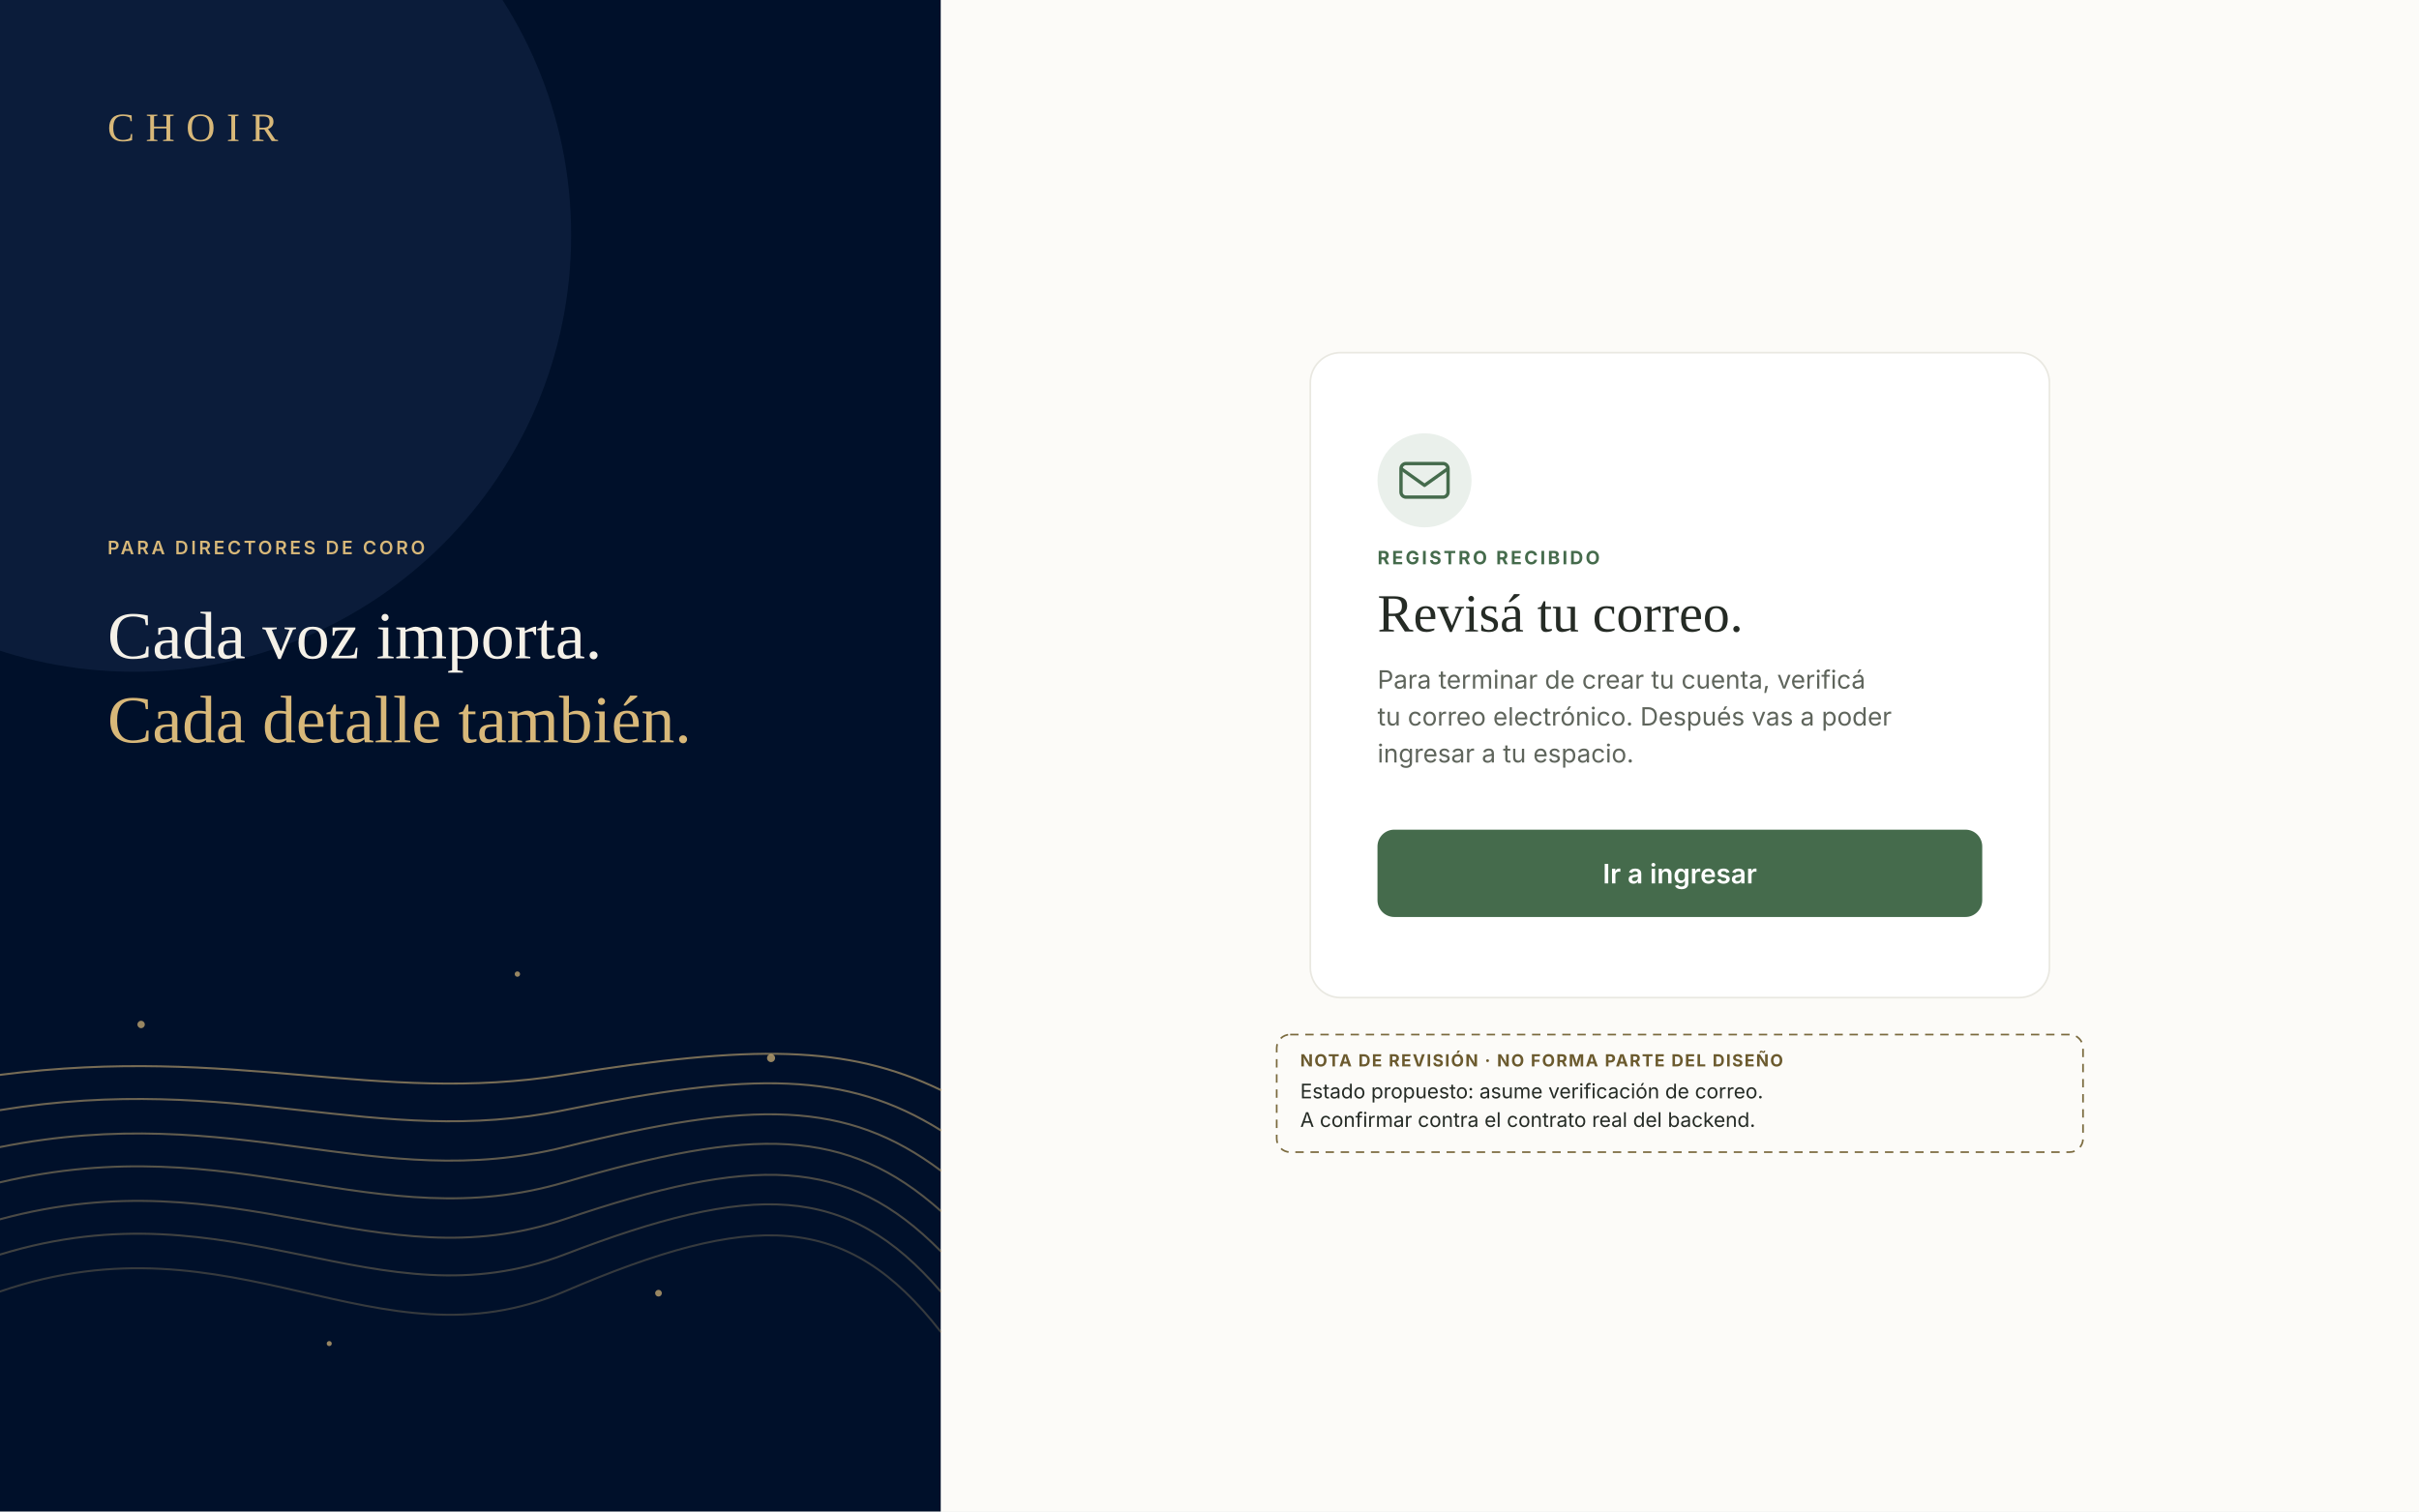
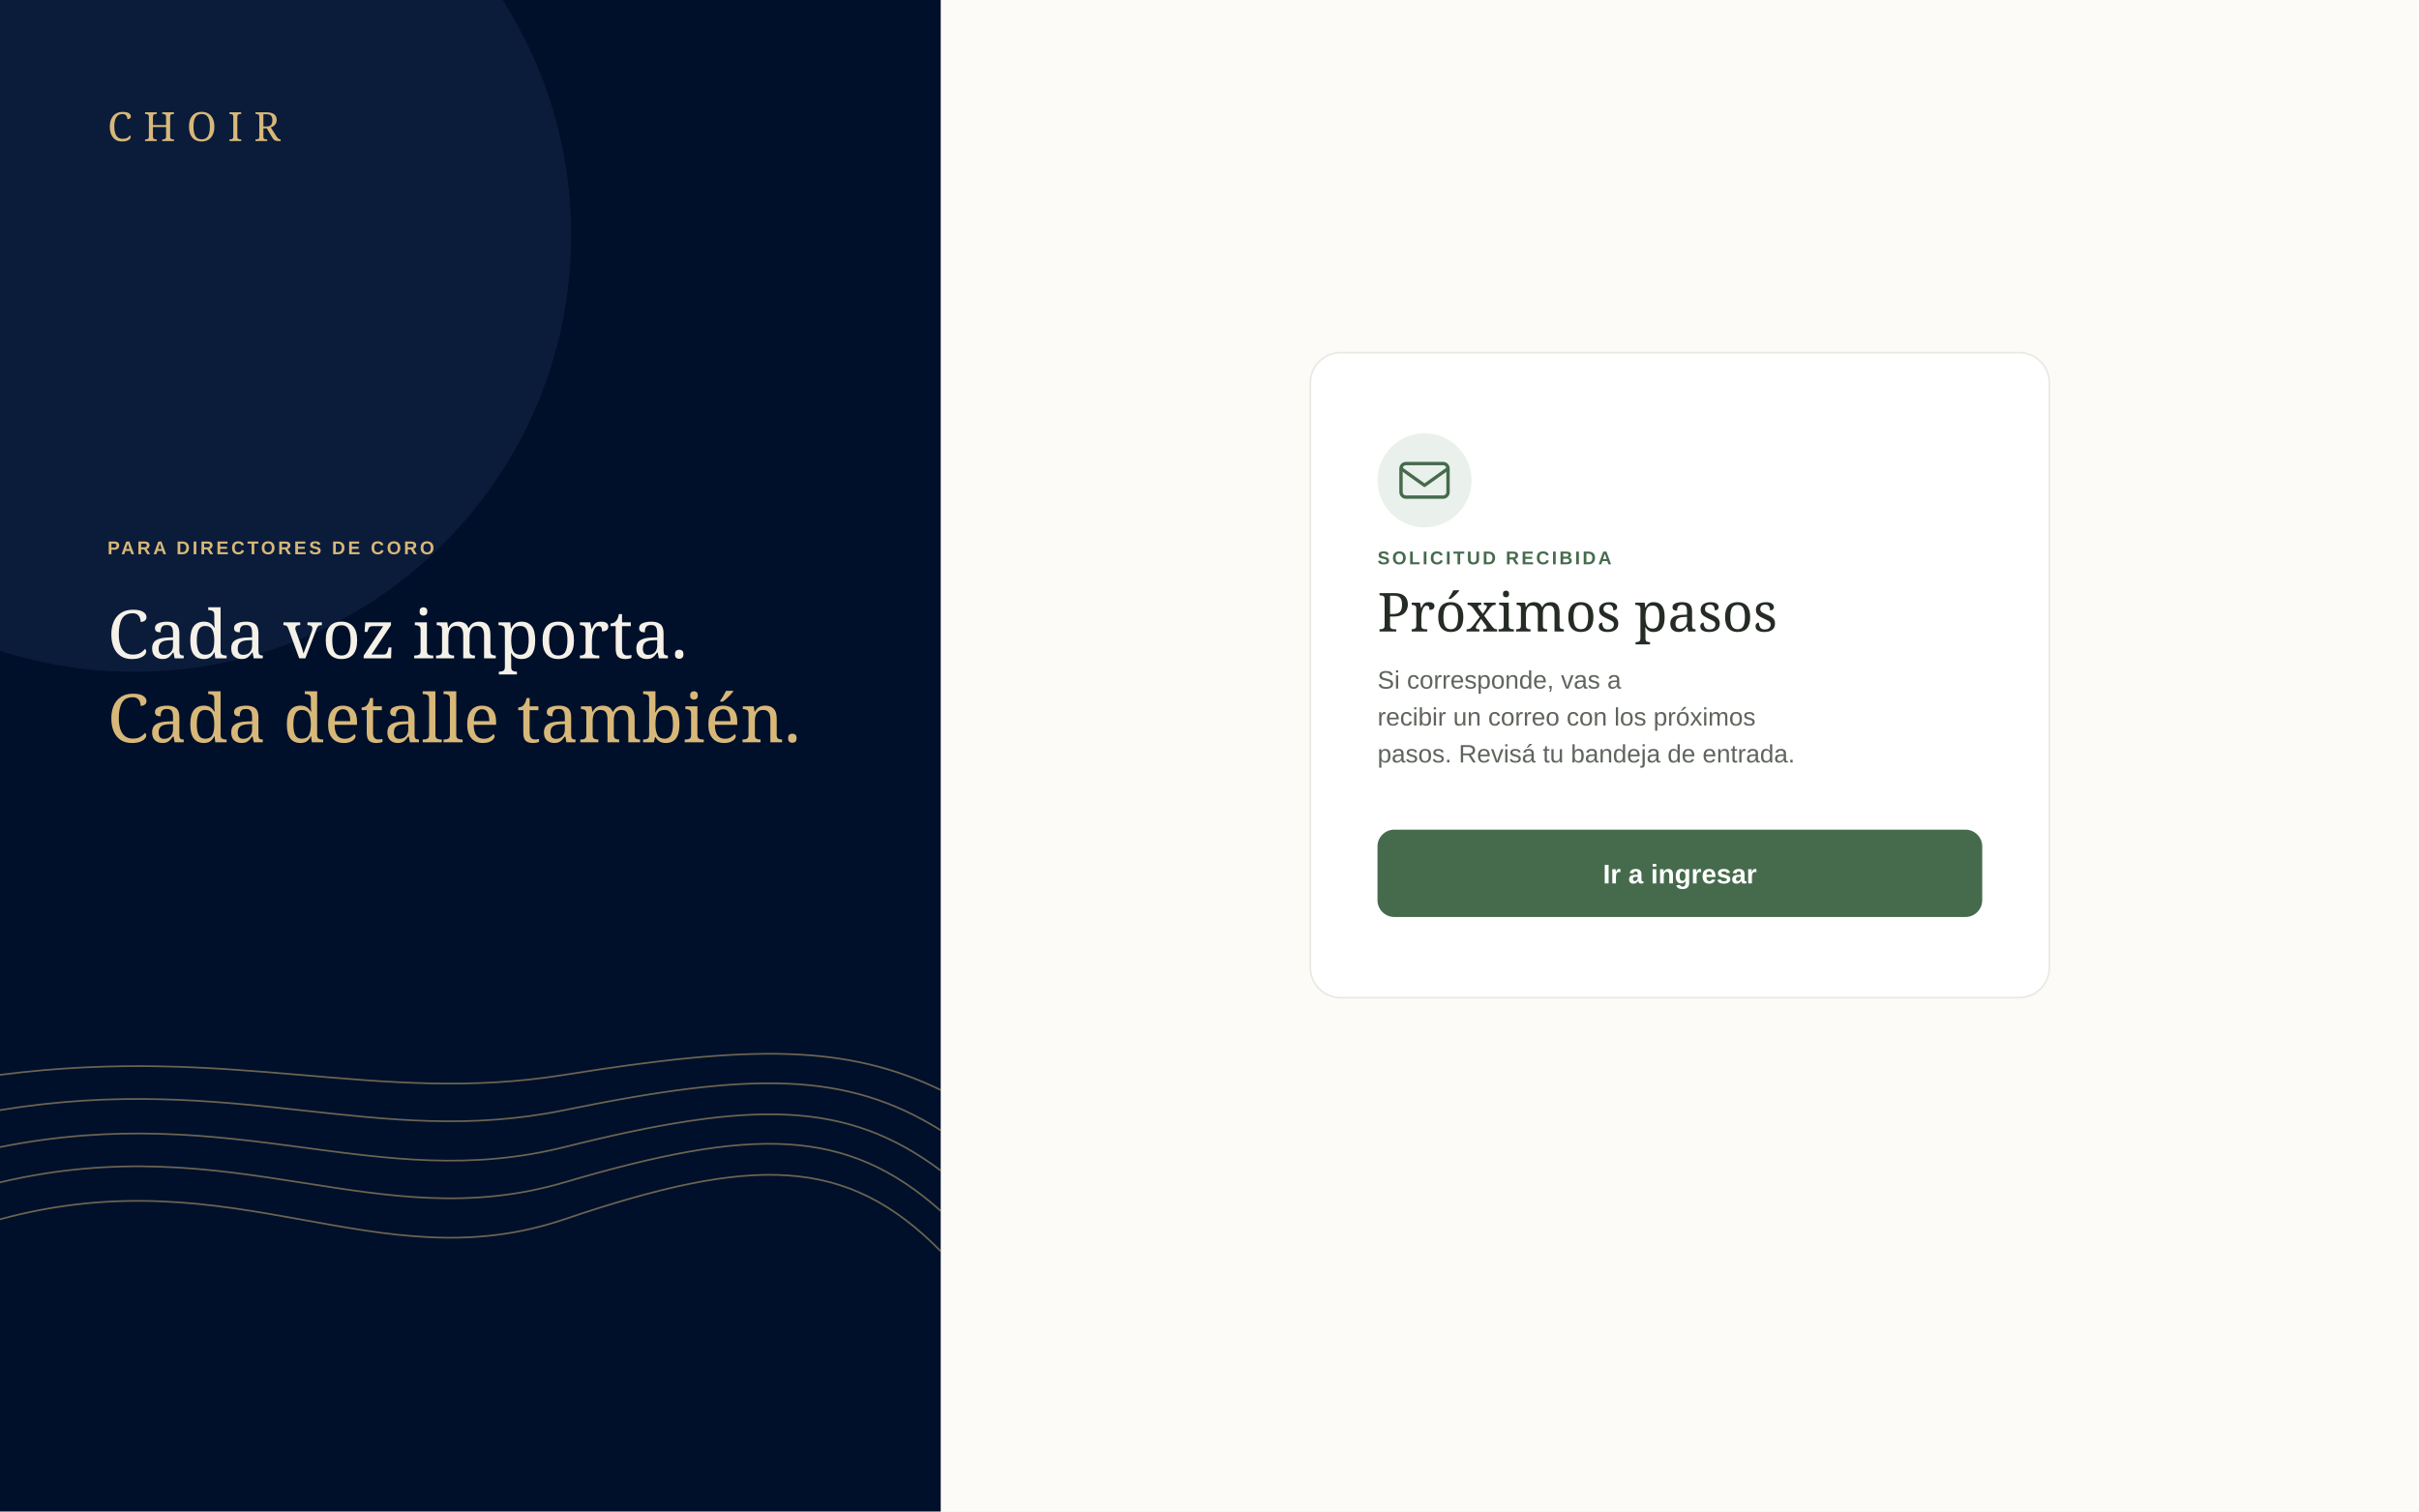
<svg xmlns="http://www.w3.org/2000/svg" viewBox="0 0 1440 900" width="1440" height="900" role="img" aria-labelledby="t d">
-   <rect x="0" y="0" width="1440" height="900" rx="0" fill="#FCFBF8" stroke="none" stroke-width="1" />
-   <rect x="0" y="0" width="560" height="900" rx="0" fill="#00102A" stroke="none" stroke-width="1" />
-   <circle cx="80" cy="140" r="260" fill="#142747" opacity=".55" aria-hidden="true" />
-   <g aria-hidden="true" fill="none" stroke="#D8B879" stroke-linecap="round">
-     <path d="M0 640 C140.0 622,224.0 658,336.0 640 S504.0 622,560 649" stroke-width="1.2" opacity="0.55" />
-     <path d="M0 661 C140.0 638,224.0 684,336.0 661 S504.0 638,560 673" stroke-width="1.2" opacity="0.50" />
-     <path d="M0 683 C140.0 655,224.0 711,336.0 683 S504.0 655,560 697" stroke-width="1.2" opacity="0.45" />
-     <path d="M0 704 C140.0 671,224.0 737,336.0 704 S504.0 671,560 721" stroke-width="1.2" opacity="0.40" />
-     <path d="M0 726 C140.0 688,224.0 764,336.0 726 S504.0 688,560 745" stroke-width="1.2" opacity="0.35" />
-     <path d="M0 747 C140.0 704,224.0 790,336.0 747 S504.0 704,560 769" stroke-width="1.2" opacity="0.30" />
-     <path d="M0 769 C140.0 721,224.0 817,336.0 769 S504.0 721,560 793" stroke-width="1.2" opacity="0.25" />
-     <circle cx="84" cy="610" r="2.2" fill="#D8B879" stroke="none" opacity=".7" />
-     <circle cx="308" cy="580" r="1.6" fill="#D8B879" stroke="none" opacity=".7" />
-     <circle cx="459" cy="630" r="2.4" fill="#D8B879" stroke="none" opacity=".7" />
-     <circle cx="196" cy="800" r="1.5" fill="#D8B879" stroke="none" opacity=".7" />
-     <circle cx="392" cy="770" r="2" fill="#D8B879" stroke="none" opacity=".7" />
+   <rect width="1440" height="900" fill="#FCFBF8" />
+   <rect width="560" height="900" fill="#00102A" />
+   <circle cx="80" cy="140" r="260" fill="#142747" opacity=".55" />
+   <g fill="none" stroke="#D8B879" stroke-linecap="round" opacity=".5">
+     <path d="M0 640 C140 622 224 658 336 640 S504 622 560 649" />
+     <path d="M0 661 C140 638 224 684 336 661 S504 638 560 673" />
+     <path d="M0 683 C140 655 224 711 336 683 S504 655 560 697" />
+     <path d="M0 704 C140 671 224 737 336 704 S504 671 560 721" />
+     <path d="M0 726 C140 688 224 764 336 726 S504 688 560 745" />
  </g>
-   <text x="64" y="84" font-family="Georgia, 'Times New Roman', 'Liberation Serif', serif" font-size="24" font-weight="400" fill="#D8B879" text-anchor="start" letter-spacing="6.72">CHOIR</text>
-   <text x="64" y="330" font-family="Inter, 'Helvetica Neue', Arial, 'Liberation Sans', sans-serif" font-size="11" font-weight="600" fill="#D8B879" text-anchor="start" letter-spacing="1.6">PARA DIRECTORES DE CORO</text>
-   <text x="64" y="392" font-family="Georgia, 'Times New Roman', 'Liberation Serif', serif" font-size="40" font-weight="400" fill="#F5F1E8" text-anchor="start" letter-spacing="0">Cada voz importa.</text>
-   <text x="64" y="442" font-family="Georgia, 'Times New Roman', 'Liberation Serif', serif" font-size="40" font-weight="400" fill="#D8B879" text-anchor="start" letter-spacing="0">Cada detalle también.</text>
-   <rect x="780" y="210" width="440" height="384" rx="18" fill="#FFFFFF" stroke="#E9E8E1" stroke-width="1" role="status" />
-   <circle cx="848" cy="286" r="28" fill="#EAF0EB" aria-hidden="true" />
-   <g aria-hidden="true" fill="none" stroke="#456B4C" stroke-width="2" stroke-linejoin="round">
+   <text x="64" y="84" font-family="Georgia,serif" font-size="24" fill="#D8B879" letter-spacing="6.7">CHOIR</text>
+   <text x="64" y="330" font-family="Arial,sans-serif" font-size="11" font-weight="bold" fill="#D8B879" letter-spacing="1.6">PARA DIRECTORES DE CORO</text>
+   <text x="64" y="392" font-family="Georgia,serif" font-size="40" fill="#F5F1E8">Cada voz importa.</text>
+   <text x="64" y="442" font-family="Georgia,serif" font-size="40" fill="#D8B879">Cada detalle también.</text>
+   <rect x="780" y="210" width="440" height="384" rx="18" fill="#FFFFFF" stroke="#E9E8E1" />
+   <circle cx="848" cy="286" r="28" fill="#EAF0EB" />
+   <g fill="none" stroke="#456B4C" stroke-width="2" stroke-linejoin="round">
    <rect x="834" y="276" width="28" height="20" rx="3" />
    <path d="M834 279 L848 289 L862 279" />
  </g>
-   <text x="820" y="336" font-family="Inter, 'Helvetica Neue', Arial, 'Liberation Sans', sans-serif" font-size="11" font-weight="700" fill="#456B4C" text-anchor="start" letter-spacing="1.4">REGISTRO RECIBIDO</text>
-   <text x="820" y="376" font-family="Georgia, 'Times New Roman', 'Liberation Serif', serif" font-size="32" font-weight="400" fill="#252B25" text-anchor="start" letter-spacing="0">Revisá tu correo.</text>
-   <text x="820" y="410" font-family="Inter, 'Helvetica Neue', Arial, 'Liberation Sans', sans-serif" font-size="15" font-weight="400" fill="#5F655C" text-anchor="start" letter-spacing="0">Para terminar de crear tu cuenta, verificá</text>
-   <text x="820" y="432" font-family="Inter, 'Helvetica Neue', Arial, 'Liberation Sans', sans-serif" font-size="15" font-weight="400" fill="#5F655C" text-anchor="start" letter-spacing="0">tu correo electrónico. Después vas a poder</text>
-   <text x="820" y="454" font-family="Inter, 'Helvetica Neue', Arial, 'Liberation Sans', sans-serif" font-size="15" font-weight="400" fill="#5F655C" text-anchor="start" letter-spacing="0">ingresar a tu espacio.</text>
-   <rect x="820" y="494" width="360" height="52" rx="10" fill="#456B4C" stroke="none" stroke-width="0" />
-   <text x="1000.0" y="526.0" font-family="Inter, 'Helvetica Neue', Arial, 'Liberation Sans', sans-serif" font-size="16" font-weight="600" fill="#FFFFFF" text-anchor="middle" letter-spacing="0">Ir a ingresar</text>
-   <rect x="760" y="616" width="480" height="70" rx="8" fill="none" stroke="#7A6A3E" stroke-width="1" stroke-dasharray="5 4" />
-   <text x="774" y="635" font-family="Inter, 'Helvetica Neue', Arial, 'Liberation Sans', sans-serif" font-size="10" font-weight="700" fill="#6B5A2E" text-anchor="start" letter-spacing="0.8">NOTA DE REVISIÓN · NO FORMA PARTE DEL DISEÑO</text>
-   <text x="774" y="654" font-family="Inter, 'Helvetica Neue', Arial, 'Liberation Sans', sans-serif" font-size="12" font-weight="400" fill="#252B25" text-anchor="start" letter-spacing="0">Estado propuesto: asume verificación de correo.</text>
-   <text x="774" y="671" font-family="Inter, 'Helvetica Neue', Arial, 'Liberation Sans', sans-serif" font-size="12" font-weight="400" fill="#252B25" text-anchor="start" letter-spacing="0">A confirmar contra el contrato real del backend.</text>
+   <text x="820" y="336" font-family="Arial,sans-serif" font-size="11" font-weight="700" fill="#456B4C" letter-spacing="1.4">SOLICITUD RECIBIDA</text>
+   <text x="820" y="376" font-family="Georgia,serif" font-size="32" fill="#252B25">Próximos pasos</text>
+   <text x="820" y="410" font-family="Arial,sans-serif" font-size="15" fill="#5F655C">Si corresponde, vas a</text>
+   <text x="820" y="432" font-family="Arial,sans-serif" font-size="15" fill="#5F655C">recibir un correo con los próximos</text>
+   <text x="820" y="454" font-family="Arial,sans-serif" font-size="15" fill="#5F655C">pasos. Revisá tu bandeja de entrada.</text>
+   <rect x="820" y="494" width="360" height="52" rx="10" fill="#456B4C" />
+   <text x="1000" y="526" font-family="Arial,sans-serif" font-size="16" font-weight="600" fill="#FFFFFF" text-anchor="middle">Ir a ingresar</text>
</svg>
